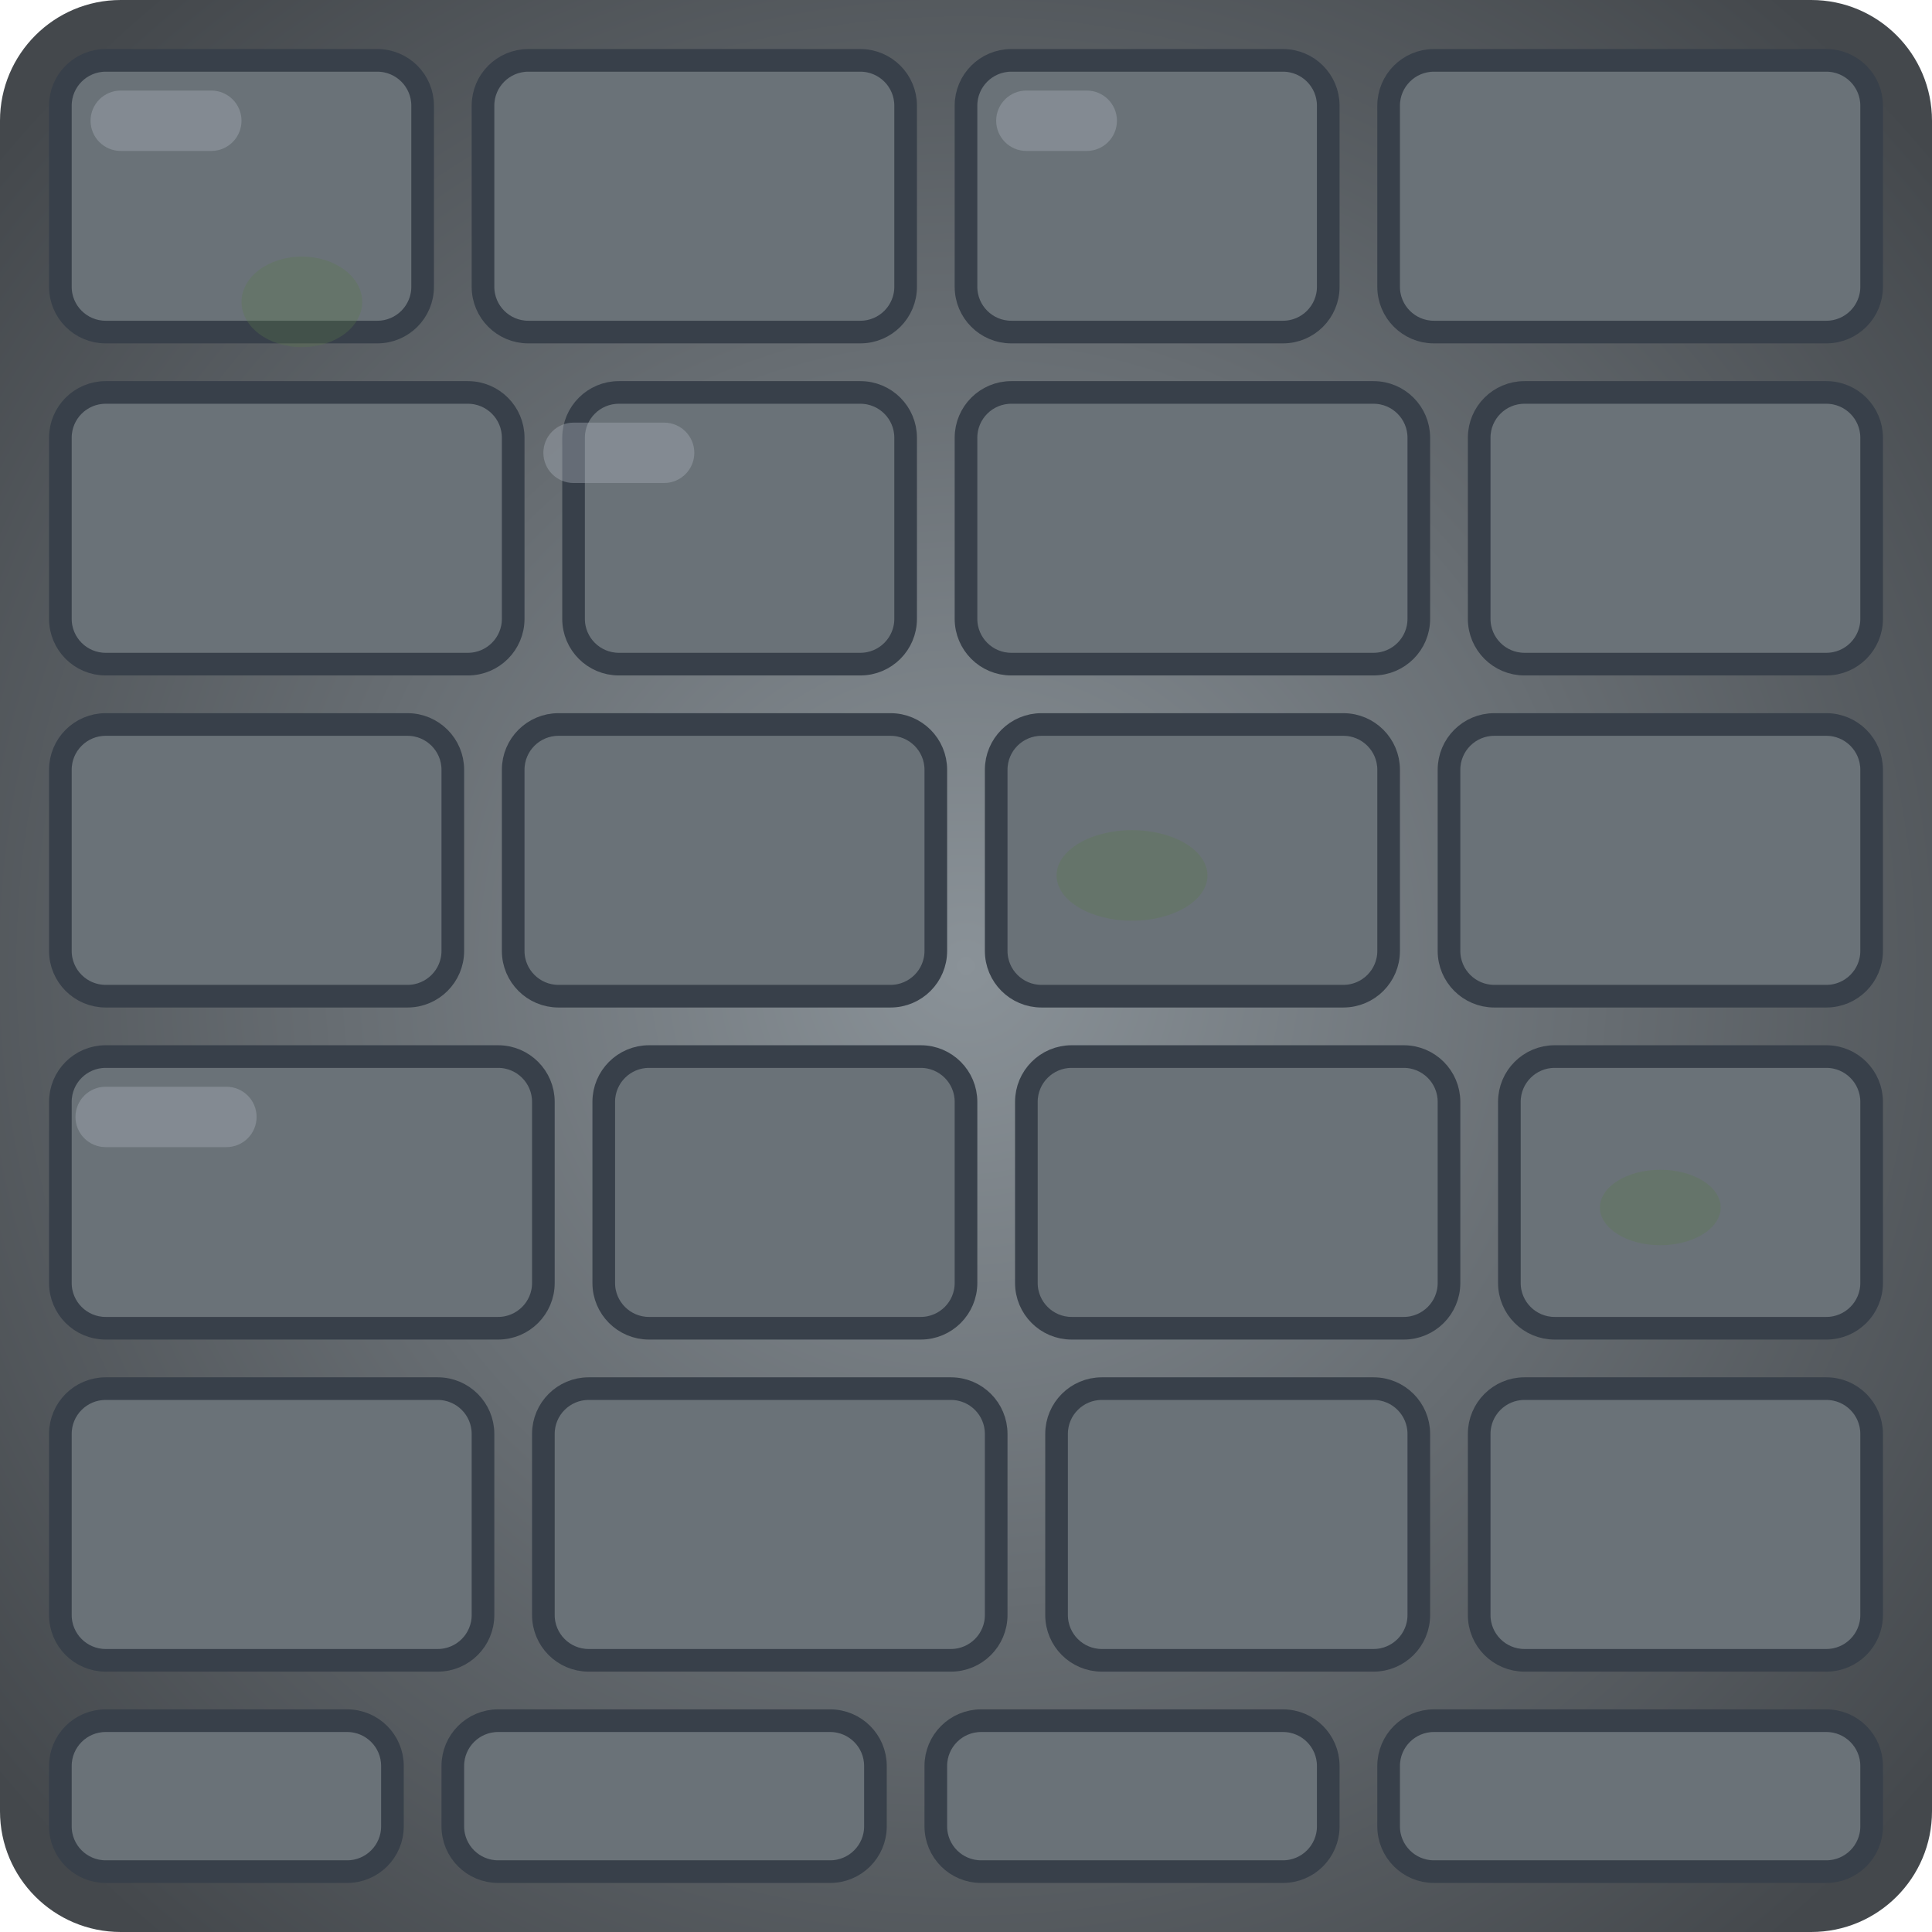
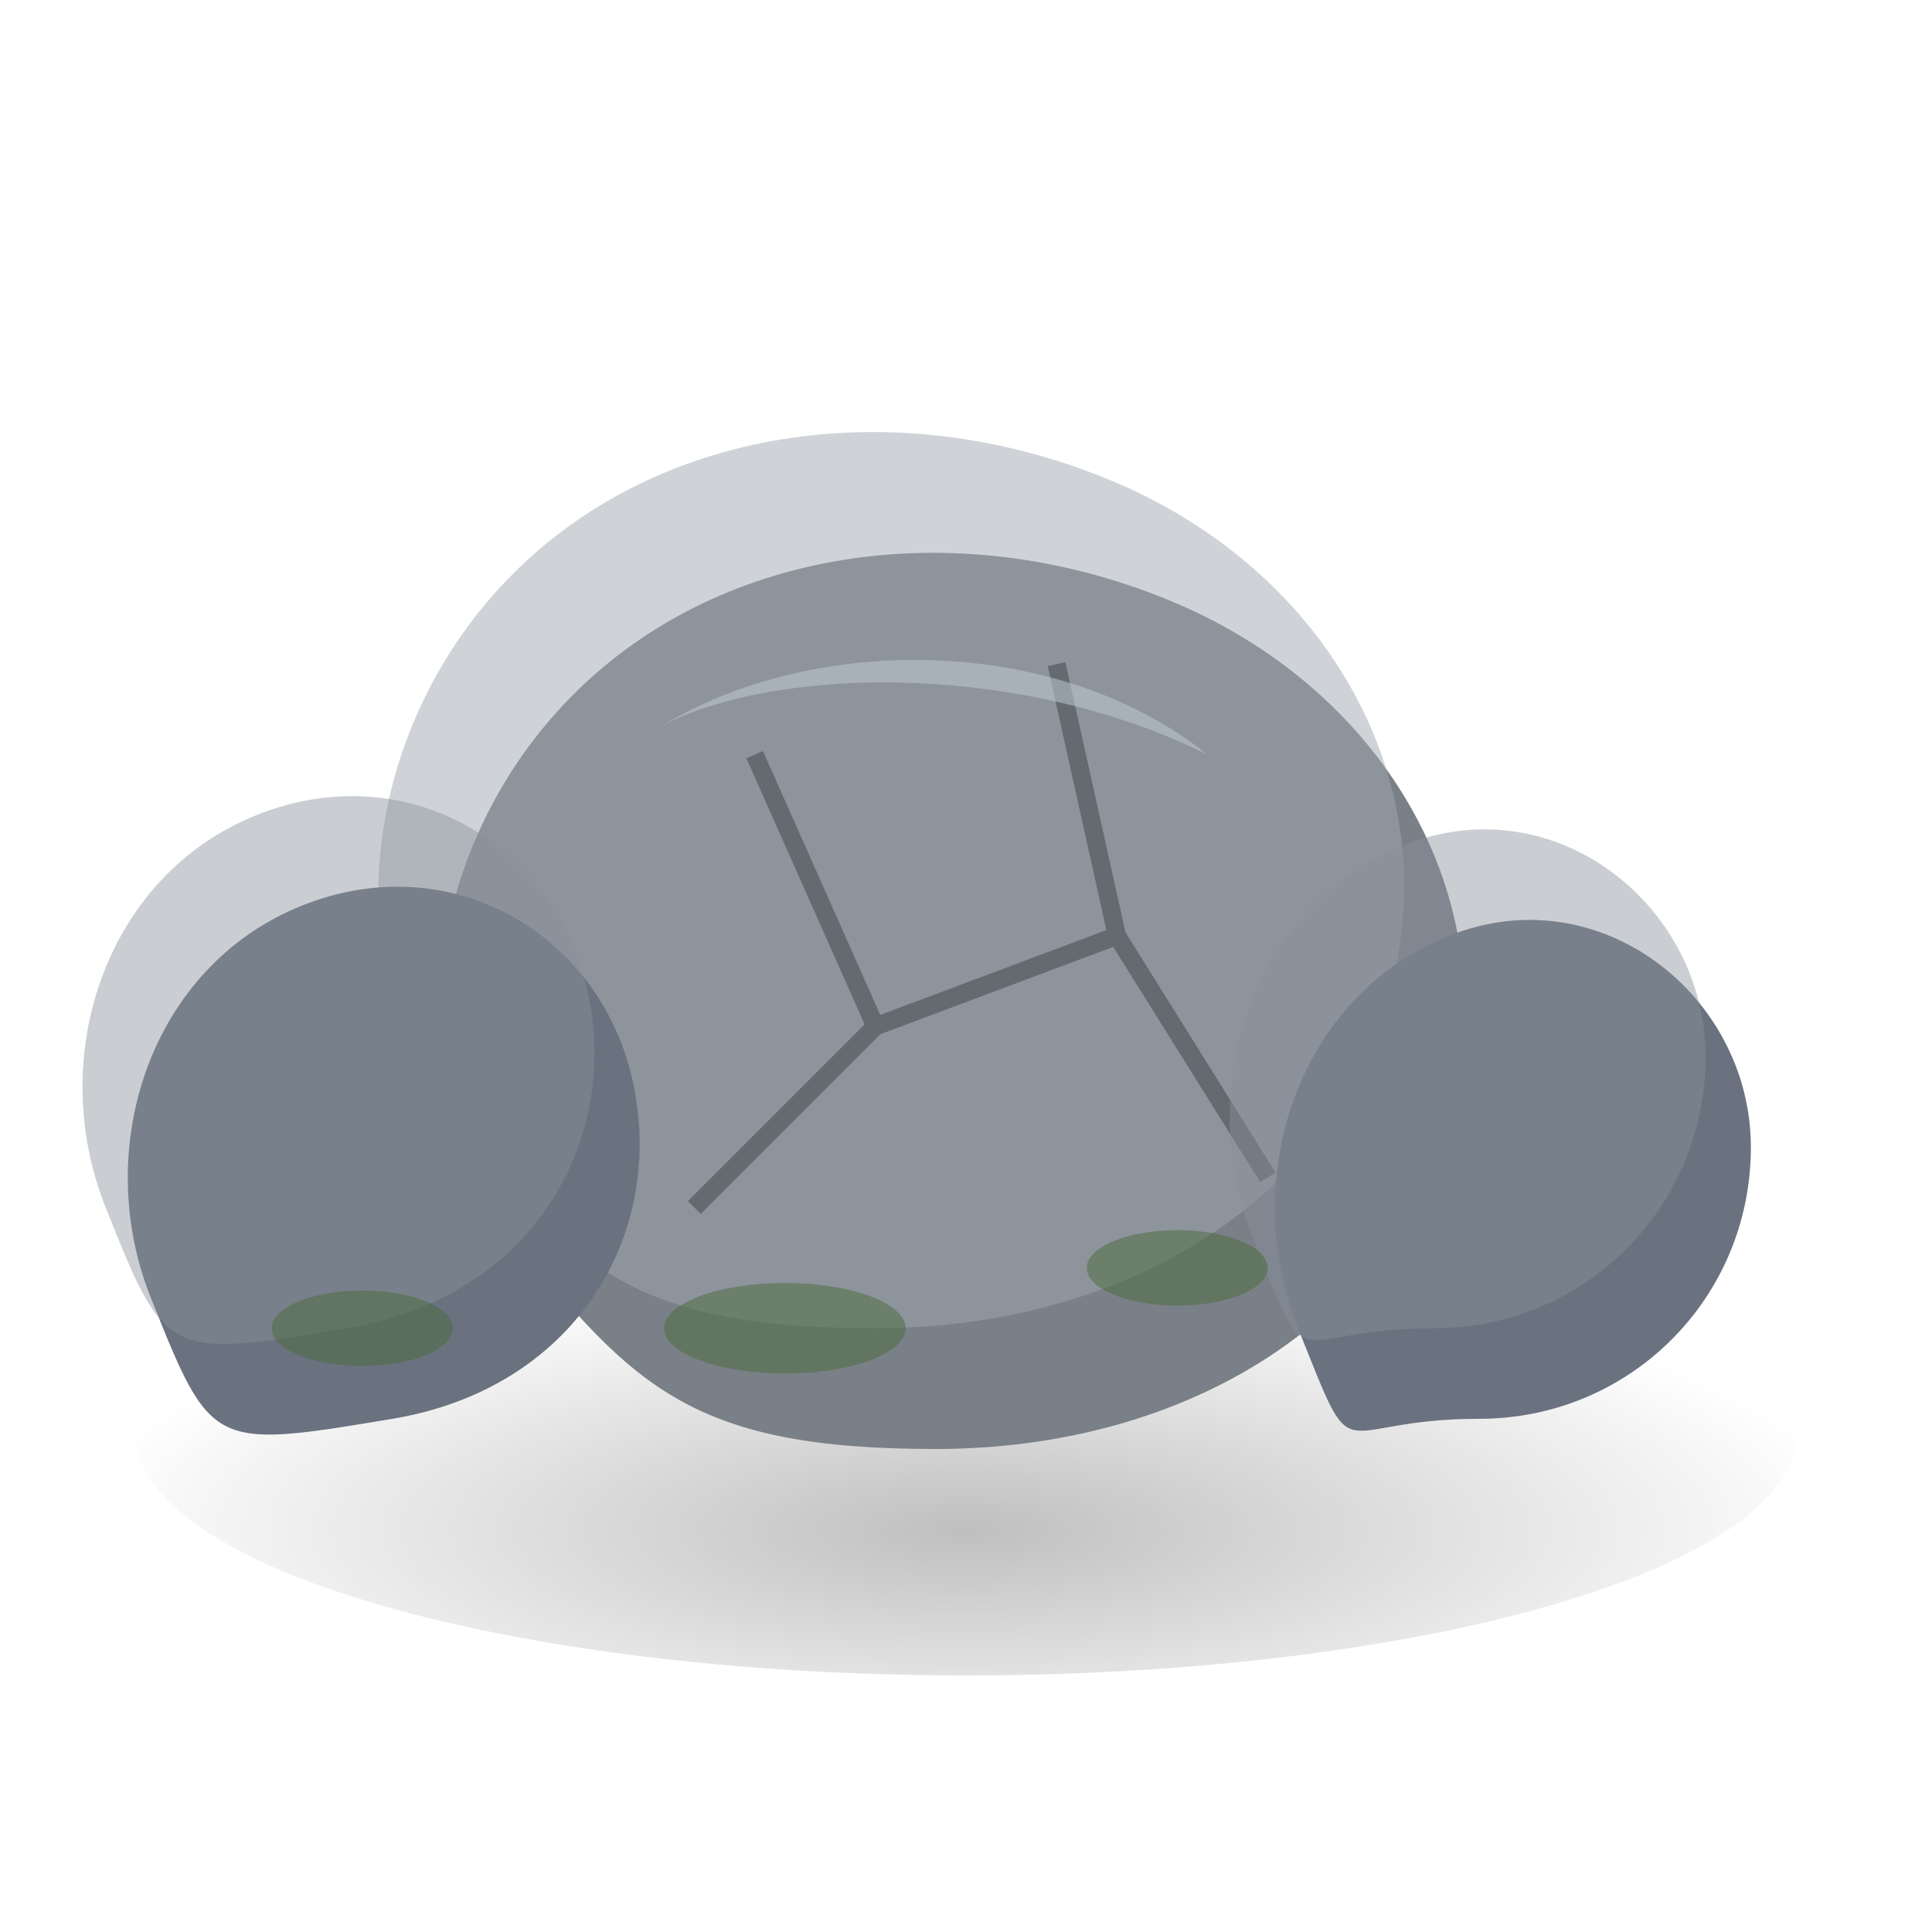
<svg xmlns="http://www.w3.org/2000/svg" width="128" height="128" viewBox="0 0 128 128">
  <defs>
-     <radialGradient id="bg" cx="50%" cy="50%" r="65%">
-       <stop offset="0%" stop-color="#8a9298" />
-       <stop offset="100%" stop-color="#44484c" />
+     <radialGradient id="shadow" cx="50%" cy="70%" r="55%">
+       <stop offset="0%" stop-color="#000" stop-opacity="0.25" />
+       <stop offset="100%" stop-color="#000" stop-opacity="0" />
    </radialGradient>
  </defs>
-   <rect width="128" height="128" fill="url(#bg)" rx="8" />
-   <g fill="#6a7278" stroke="#38404a" stroke-width="1.5">
-     <rect x="4" y="4" width="24" height="18" rx="3" />
-     <rect x="32" y="4" width="28" height="18" rx="3" />
-     <rect x="64" y="4" width="24" height="18" rx="3" />
-     <rect x="92" y="4" width="32" height="18" rx="3" />
-     <rect x="4" y="26" width="30" height="18" rx="3" />
-     <rect x="38" y="26" width="22" height="18" rx="3" />
-     <rect x="64" y="26" width="30" height="18" rx="3" />
-     <rect x="98" y="26" width="26" height="18" rx="3" />
-     <rect x="4" y="48" width="26" height="18" rx="3" />
-     <rect x="34" y="48" width="28" height="18" rx="3" />
-     <rect x="66" y="48" width="26" height="18" rx="3" />
-     <rect x="96" y="48" width="28" height="18" rx="3" />
-     <rect x="4" y="70" width="32" height="18" rx="3" />
-     <rect x="40" y="70" width="24" height="18" rx="3" />
-     <rect x="68" y="70" width="28" height="18" rx="3" />
-     <rect x="100" y="70" width="24" height="18" rx="3" />
-     <rect x="4" y="92" width="28" height="18" rx="3" />
-     <rect x="36" y="92" width="30" height="18" rx="3" />
-     <rect x="70" y="92" width="24" height="18" rx="3" />
-     <rect x="98" y="92" width="26" height="18" rx="3" />
-     <rect x="4" y="114" width="22" height="10" rx="3" />
-     <rect x="30" y="114" width="28" height="10" rx="3" />
-     <rect x="62" y="114" width="26" height="10" rx="3" />
-     <rect x="92" y="114" width="32" height="10" rx="3" />
+   <ellipse cx="64" cy="95" rx="55" ry="16" fill="url(#shadow)" />
+   <path d="M34 82 C26 72 28 56 38 46 C48 36 64 34 78 40 C92 46 100 60 96 74 C92 88 78 96 62 96 C46 96 42 92 34 82Z" fill="#7a8088" />
+   <path d="M34 82 C26 72 28 56 38 46 C48 36 64 34 78 40 C92 46 100 60 96 74 C92 88 78 96 62 96 C46 96 42 92 34 82Z" fill="#a0a8b0" opacity="0.5" transform="translate(-4,-8)" />
+   <g stroke="#484e54" stroke-width="1.2" fill="none" opacity="0.6">
+     <path d="M50 50 L58 68 L46 80" />
+     <path d="M58 68 L74 62 L84 78" />
+     <path d="M74 62 L70 44" />
  </g>
-   <g fill="#a8b0b8" opacity="0.4">
-     <rect x="6" y="6" width="10" height="4" rx="2" />
-     <rect x="66" y="6" width="8" height="4" rx="2" />
-     <rect x="36" y="28" width="10" height="4" rx="2" />
-     <rect x="5" y="72" width="12" height="4" rx="2" />
-   </g>
-   <g fill="#5a7a4a" opacity="0.3">
-     <ellipse cx="20" cy="20" rx="4" ry="3" />
-     <ellipse cx="75" cy="58" rx="5" ry="3" />
-     <ellipse cx="110" cy="80" rx="4" ry="2.5" />
+   <path d="M44 48 C54 42 70 42 80 50 C68 44 52 44 44 48Z" fill="#c0c8d0" opacity="0.55" />
+   <path d="M10 86 C6 76 10 64 20 60 C30 56 40 62 42 72 C44 82 38 92 26 94 C14 96 14 96 10 86Z" fill="#6a7280" />
+   <path d="M10 86 C6 76 10 64 20 60 C30 56 40 62 42 72 C44 82 38 92 26 94 C14 96 14 96 10 86Z" fill="#8a9098" opacity="0.45" transform="translate(-3,-6)" />
+   <path d="M86 88 C82 78 86 66 96 62 C106 58 116 66 116 76 C116 86 108 94 98 94 C88 94 90 98 86 88Z" fill="#6a7280" />
+   <path d="M86 88 C82 78 86 66 96 62 C106 58 116 66 116 76 C116 86 108 94 98 94 C88 94 90 98 86 88Z" fill="#8a9098" opacity="0.45" transform="translate(-3,-6)" />
+   <g fill="#4a6a3a" opacity="0.5">
+     <ellipse cx="52" cy="88" rx="8" ry="3" />
+     <ellipse cx="78" cy="84" rx="6" ry="2.5" />
+     <ellipse cx="24" cy="88" rx="6" ry="2.5" />
  </g>
</svg>
